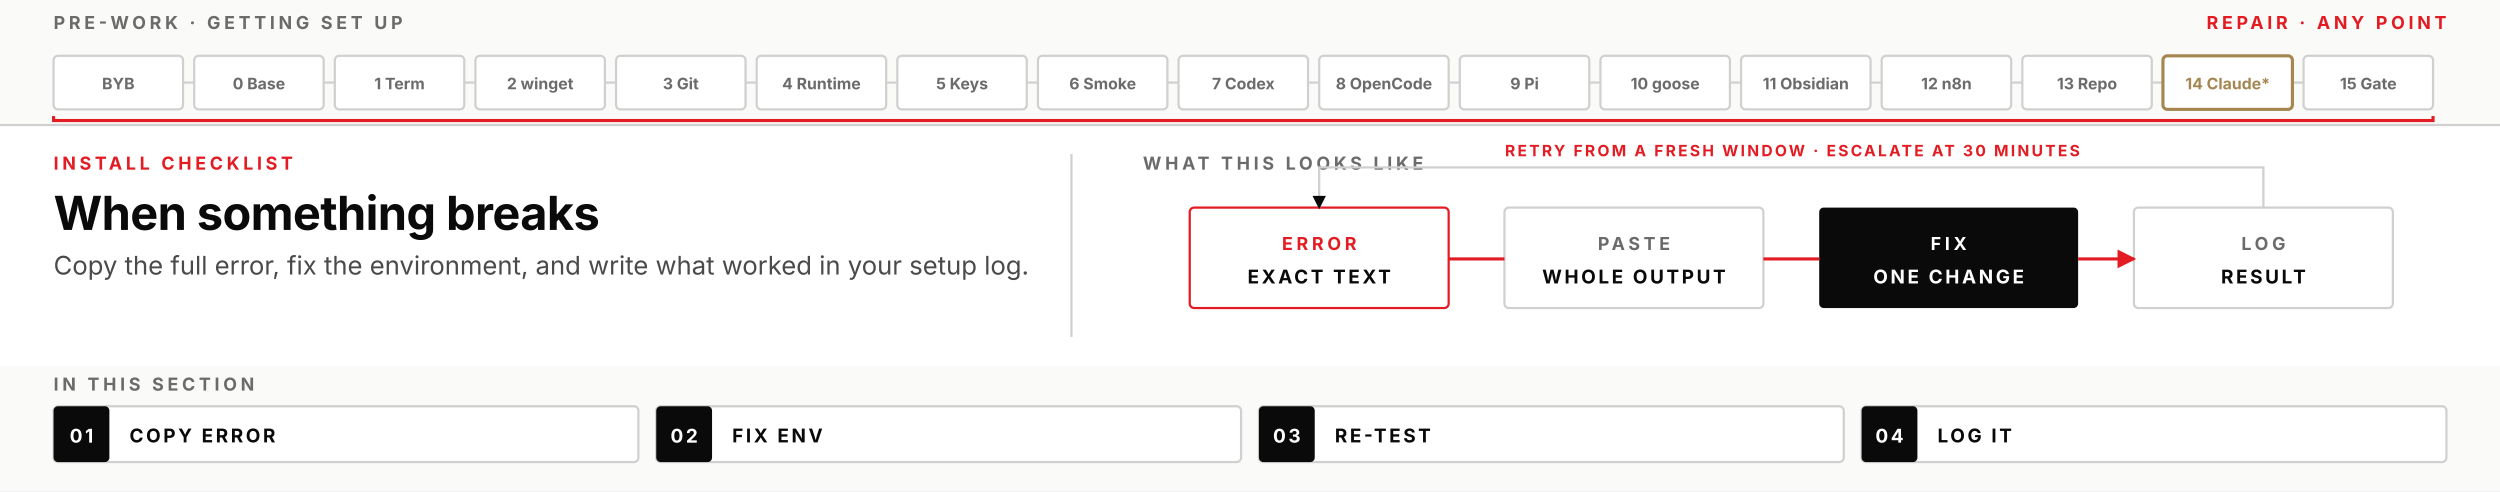
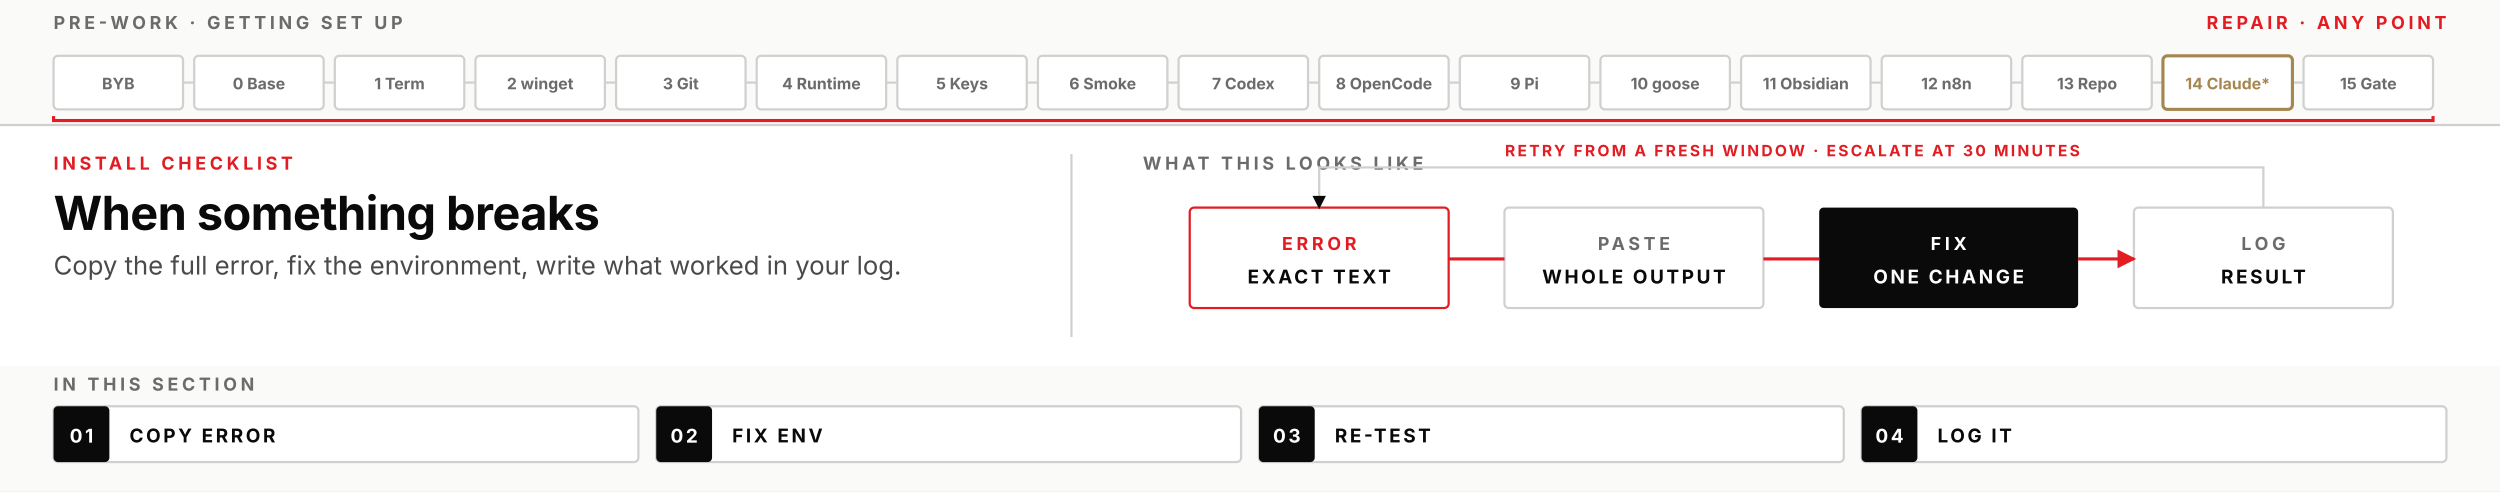
<svg xmlns="http://www.w3.org/2000/svg" viewBox="0 0 1120 220" role="img" aria-labelledby="title-install-pre-work-when-something-breaks">
  <defs>
    <marker id="arrow" viewBox="0 0 8 8" refX="7" refY="4" markerWidth="6" markerHeight="6" orient="auto-start-reverse">
      <path d="M0 0 8 4 0 8Z" fill="#0A0A0A" />
    </marker>
    <marker id="arrow-red" viewBox="0 0 8 8" refX="7" refY="4" markerWidth="6" markerHeight="6" orient="auto-start-reverse">
      <path d="M0 0 8 4 0 8Z" fill="#E31C23" />
    </marker>
    <style>
      text { font-family: system-ui, "Inter", "Helvetica Neue", Arial, sans-serif; fill: #0A0A0A; }
      .micro { font-size: 8px; font-weight: 650; letter-spacing: 1.65px; }
      .tiny { font-size: 7px; font-weight: 650; letter-spacing: 1px; }
      .railtext { font-size: 7.1px; font-weight: 650; }
      .title { font-size: 21px; font-weight: 680; letter-spacing: -0.25px; }
      .purpose { font-size: 11.5px; font-weight: 430; fill: #4A4A4A; }
      .caption { font-size: 8.5px; font-weight: 650; letter-spacing: 1.15px; }
      .body { font-size: 9.5px; font-weight: 520; }
      .muted { fill: #6B6B6B; }
      .white { fill: #FFFFFF; }
      .red { fill: #E31C23; }
      .gold { fill: #A58650; }
      .line { fill: none; stroke: #0A0A0A; stroke-width: 1.35; vector-effect: non-scaling-stroke; }
      .hair { fill: none; stroke: #D0D0D0; stroke-width: 1; vector-effect: non-scaling-stroke; }
      .redline { fill: none; stroke: #E31C23; stroke-width: 1.4; vector-effect: non-scaling-stroke; }
      .goldline { fill: none; stroke: #A58650; stroke-width: 1.35; vector-effect: non-scaling-stroke; }
      .dash { stroke-dasharray: 5 4; }
    </style>
  </defs>
  <rect width="1120" height="220" fill="#FFFFFF" />
  <rect x="0" y="0" width="1120" height="56" fill="#FAFAF8" />
  <text x="24" y="13" class="micro muted">PRE-WORK · GETTING SET UP</text>
  <text x="1096" y="13" class="micro red" text-anchor="end">REPAIR · ANY POINT</text>
  <path d="M53 37H1061" class="hair" />
  <rect x="24" y="25" width="58" height="24" rx="2" fill="#FFFFFF" stroke="#D0D0D0" stroke-width="1" />
  <text x="53" y="40" class="railtext muted" text-anchor="middle">BYB</text>
  <rect x="87" y="25" width="58" height="24" rx="2" fill="#FFFFFF" stroke="#D0D0D0" stroke-width="1" />
  <text x="116" y="40" class="railtext muted" text-anchor="middle">0 Base</text>
  <rect x="150" y="25" width="58" height="24" rx="2" fill="#FFFFFF" stroke="#D0D0D0" stroke-width="1" />
  <text x="179" y="40" class="railtext muted" text-anchor="middle">1 Term</text>
  <rect x="213" y="25" width="58" height="24" rx="2" fill="#FFFFFF" stroke="#D0D0D0" stroke-width="1" />
  <text x="242" y="40" class="railtext muted" text-anchor="middle">2 winget</text>
  <rect x="276" y="25" width="58" height="24" rx="2" fill="#FFFFFF" stroke="#D0D0D0" stroke-width="1" />
  <text x="305" y="40" class="railtext muted" text-anchor="middle">3 Git</text>
  <rect x="339" y="25" width="58" height="24" rx="2" fill="#FFFFFF" stroke="#D0D0D0" stroke-width="1" />
  <text x="368" y="40" class="railtext muted" text-anchor="middle">4 Runtime</text>
  <rect x="402" y="25" width="58" height="24" rx="2" fill="#FFFFFF" stroke="#D0D0D0" stroke-width="1" />
  <text x="431" y="40" class="railtext muted" text-anchor="middle">5 Keys</text>
  <rect x="465" y="25" width="58" height="24" rx="2" fill="#FFFFFF" stroke="#D0D0D0" stroke-width="1" />
  <text x="494" y="40" class="railtext muted" text-anchor="middle">6 Smoke</text>
  <rect x="528" y="25" width="58" height="24" rx="2" fill="#FFFFFF" stroke="#D0D0D0" stroke-width="1" />
  <text x="557" y="40" class="railtext muted" text-anchor="middle">7 Codex</text>
  <rect x="591" y="25" width="58" height="24" rx="2" fill="#FFFFFF" stroke="#D0D0D0" stroke-width="1" />
  <text x="620" y="40" class="railtext muted" text-anchor="middle">8 OpenCode</text>
  <rect x="654" y="25" width="58" height="24" rx="2" fill="#FFFFFF" stroke="#D0D0D0" stroke-width="1" />
  <text x="683" y="40" class="railtext muted" text-anchor="middle">9 Pi</text>
  <rect x="717" y="25" width="58" height="24" rx="2" fill="#FFFFFF" stroke="#D0D0D0" stroke-width="1" />
  <text x="746" y="40" class="railtext muted" text-anchor="middle">10 goose</text>
  <rect x="780" y="25" width="58" height="24" rx="2" fill="#FFFFFF" stroke="#D0D0D0" stroke-width="1" />
  <text x="809" y="40" class="railtext muted" text-anchor="middle">11 Obsidian</text>
  <rect x="843" y="25" width="58" height="24" rx="2" fill="#FFFFFF" stroke="#D0D0D0" stroke-width="1" />
  <text x="872" y="40" class="railtext muted" text-anchor="middle">12 n8n</text>
  <rect x="906" y="25" width="58" height="24" rx="2" fill="#FFFFFF" stroke="#D0D0D0" stroke-width="1" />
  <text x="935" y="40" class="railtext muted" text-anchor="middle">13 Repo</text>
  <rect x="969" y="25" width="58" height="24" rx="2" fill="#FFFFFF" stroke="#A58650" stroke-width="1.4" />
  <text x="998" y="40" class="railtext gold" text-anchor="middle">14 Claude*</text>
  <rect x="1032" y="25" width="58" height="24" rx="2" fill="#FFFFFF" stroke="#D0D0D0" stroke-width="1" />
  <text x="1061" y="40" class="railtext muted" text-anchor="middle">15 Gate</text>
  <path d="M24 52V54H1090V52" class="redline" />
  <path d="M0 56H1120" class="hair" />
  <text x="24" y="76" class="micro red">INSTALL CHECKLIST</text>
  <text x="24" y="103" class="title">When something breaks</text>
-   <text x="24" y="123" class="purpose">Copy the full error, fix the environment, and write what worked in your setup log.</text>
+   <text x="24" y="123" class="purpose">Copy the full error, fix the environment, write what worked in your log.</text>
  <path d="M480 69V151" class="hair" />
  <text x="512" y="76" class="micro muted">WHAT THIS LOOKS LIKE</text>
  <g aria-label="Repair loop from error to paste to fix to log">
    <rect x="533" y="93" width="116" height="45" rx="2" fill="#FFFFFF" stroke="#E31C23" />
    <text x="591" y="112" class="micro red" text-anchor="middle">ERROR</text>
    <text x="591" y="127" class="caption" text-anchor="middle">EXACT TEXT</text>
    <rect x="674" y="93" width="116" height="45" rx="2" fill="#FFFFFF" stroke="#D0D0D0" />
    <text x="732" y="112" class="micro muted" text-anchor="middle">PASTE</text>
    <text x="732" y="127" class="caption" text-anchor="middle">WHOLE OUTPUT</text>
    <rect x="815" y="93" width="116" height="45" rx="2" fill="#0A0A0A" />
    <text x="873" y="112" class="micro white" text-anchor="middle">FIX</text>
    <text x="873" y="127" class="caption white" text-anchor="middle">ONE CHANGE</text>
    <rect x="956" y="93" width="116" height="45" rx="2" fill="#FFFFFF" stroke="#D0D0D0" />
    <text x="1014" y="112" class="micro muted" text-anchor="middle">LOG</text>
    <text x="1014" y="127" class="caption" text-anchor="middle">RESULT</text>
    <path d="M649 116H674M790 116H815M931 116H956" class="redline" marker-end="url(#arrow-red)" />
    <path d="M1014 93V75H591V93" class="hair" marker-end="url(#arrow)" />
    <text x="803" y="70" class="tiny red" text-anchor="middle">RETRY FROM A FRESH WINDOW · ESCALATE AT 30 MINUTES</text>
  </g>
  <rect x="0" y="164" width="1120" height="56" fill="#FAFAF8" />
  <text x="24" y="175" class="micro muted">IN THIS SECTION</text>
  <rect x="24.00" y="182" width="262.00" height="25" rx="2" fill="#FFFFFF" stroke="#D0D0D0" />
  <rect x="24.00" y="182" width="25" height="25" rx="2" fill="#0A0A0A" />
  <text x="36.50" y="198.3" class="caption white" text-anchor="middle">01</text>
  <text x="58.00" y="198.2" class="caption">COPY ERROR</text>
  <rect x="294.00" y="182" width="262.00" height="25" rx="2" fill="#FFFFFF" stroke="#D0D0D0" />
  <rect x="294.00" y="182" width="25" height="25" rx="2" fill="#0A0A0A" />
  <text x="306.50" y="198.3" class="caption white" text-anchor="middle">02</text>
  <text x="328.00" y="198.2" class="caption">FIX ENV</text>
  <rect x="564.00" y="182" width="262.00" height="25" rx="2" fill="#FFFFFF" stroke="#D0D0D0" />
  <rect x="564.00" y="182" width="25" height="25" rx="2" fill="#0A0A0A" />
  <text x="576.50" y="198.3" class="caption white" text-anchor="middle">03</text>
  <text x="598.00" y="198.2" class="caption">RE-TEST</text>
  <rect x="834.00" y="182" width="262.00" height="25" rx="2" fill="#FFFFFF" stroke="#D0D0D0" />
  <rect x="834.00" y="182" width="25" height="25" rx="2" fill="#0A0A0A" />
  <text x="846.50" y="198.3" class="caption white" text-anchor="middle">04</text>
  <text x="868.00" y="198.2" class="caption">LOG IT</text>
</svg>
